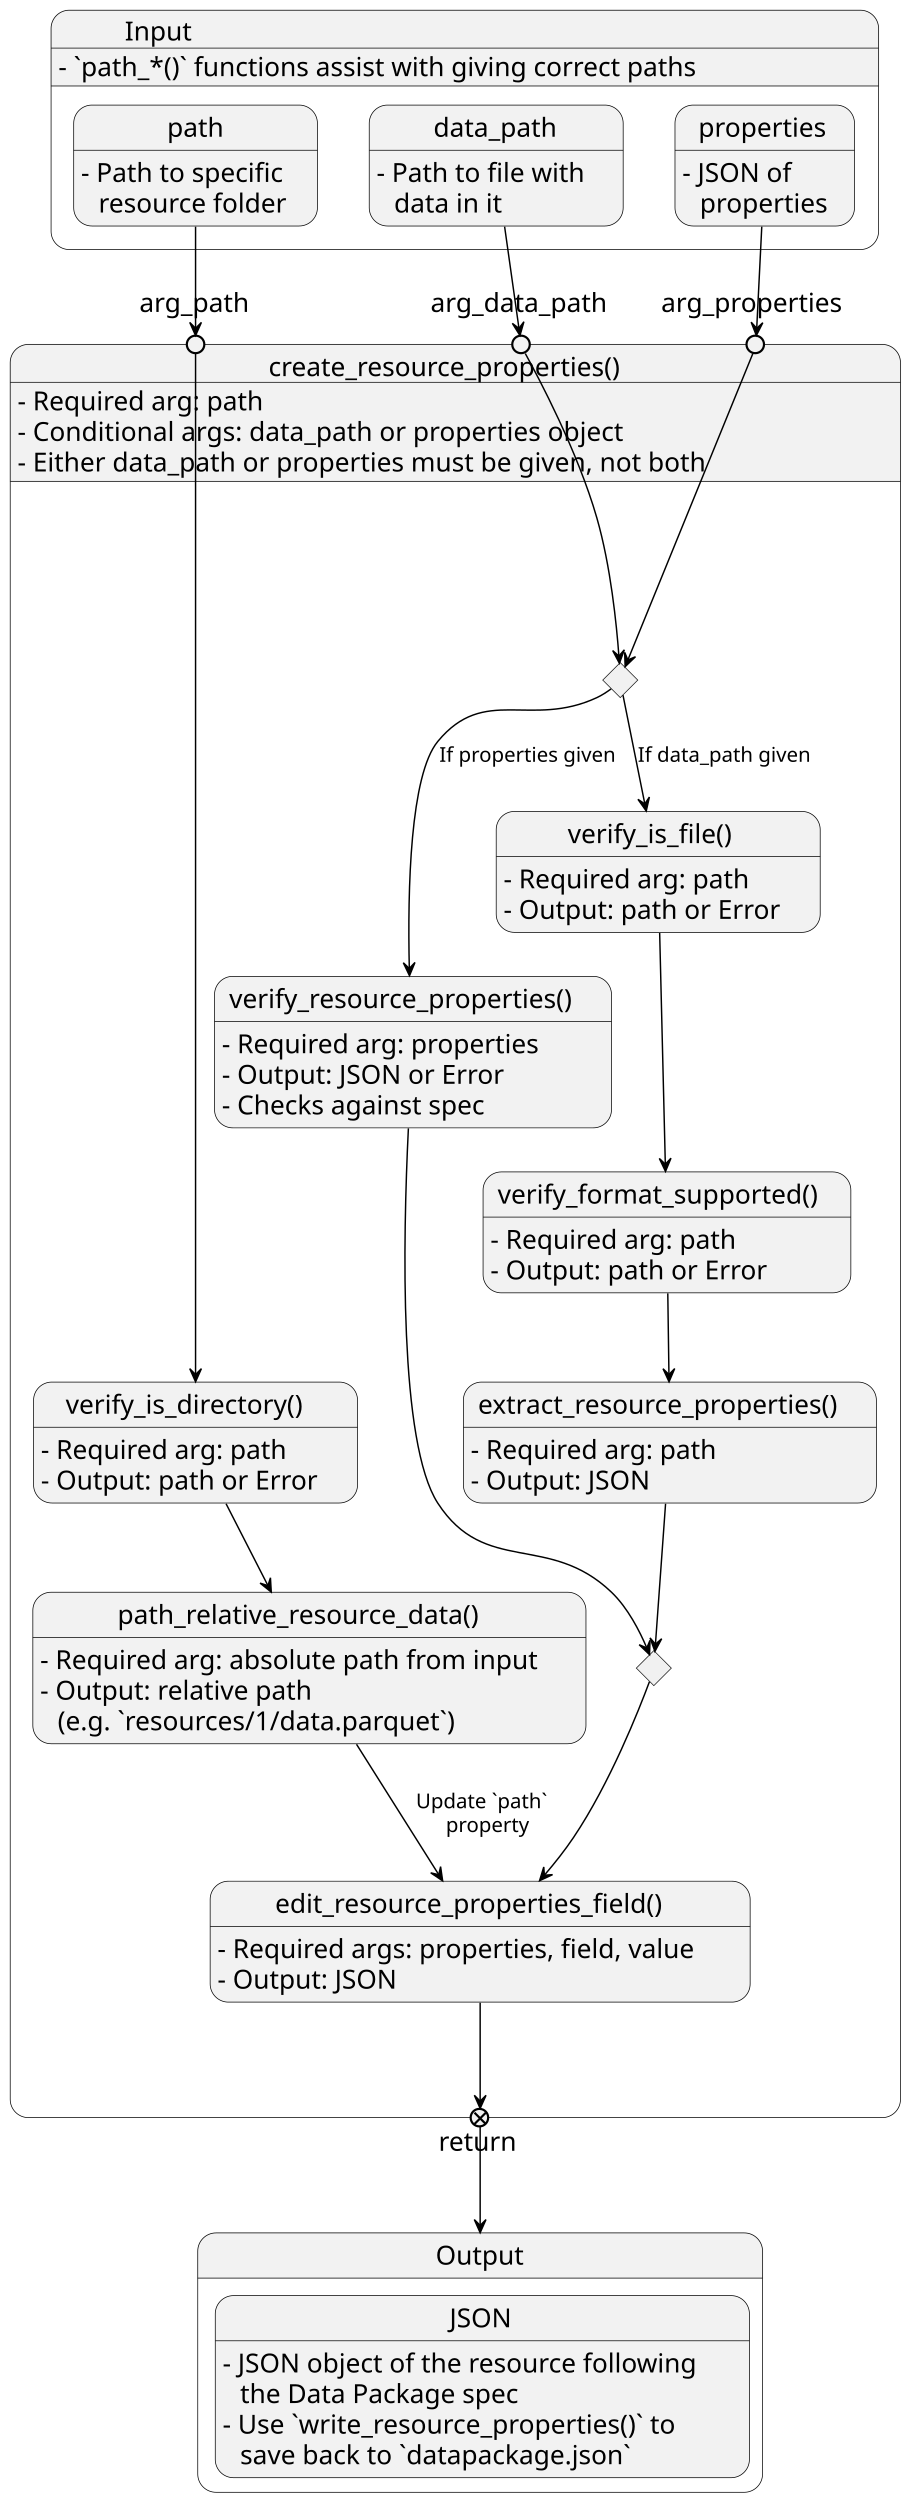
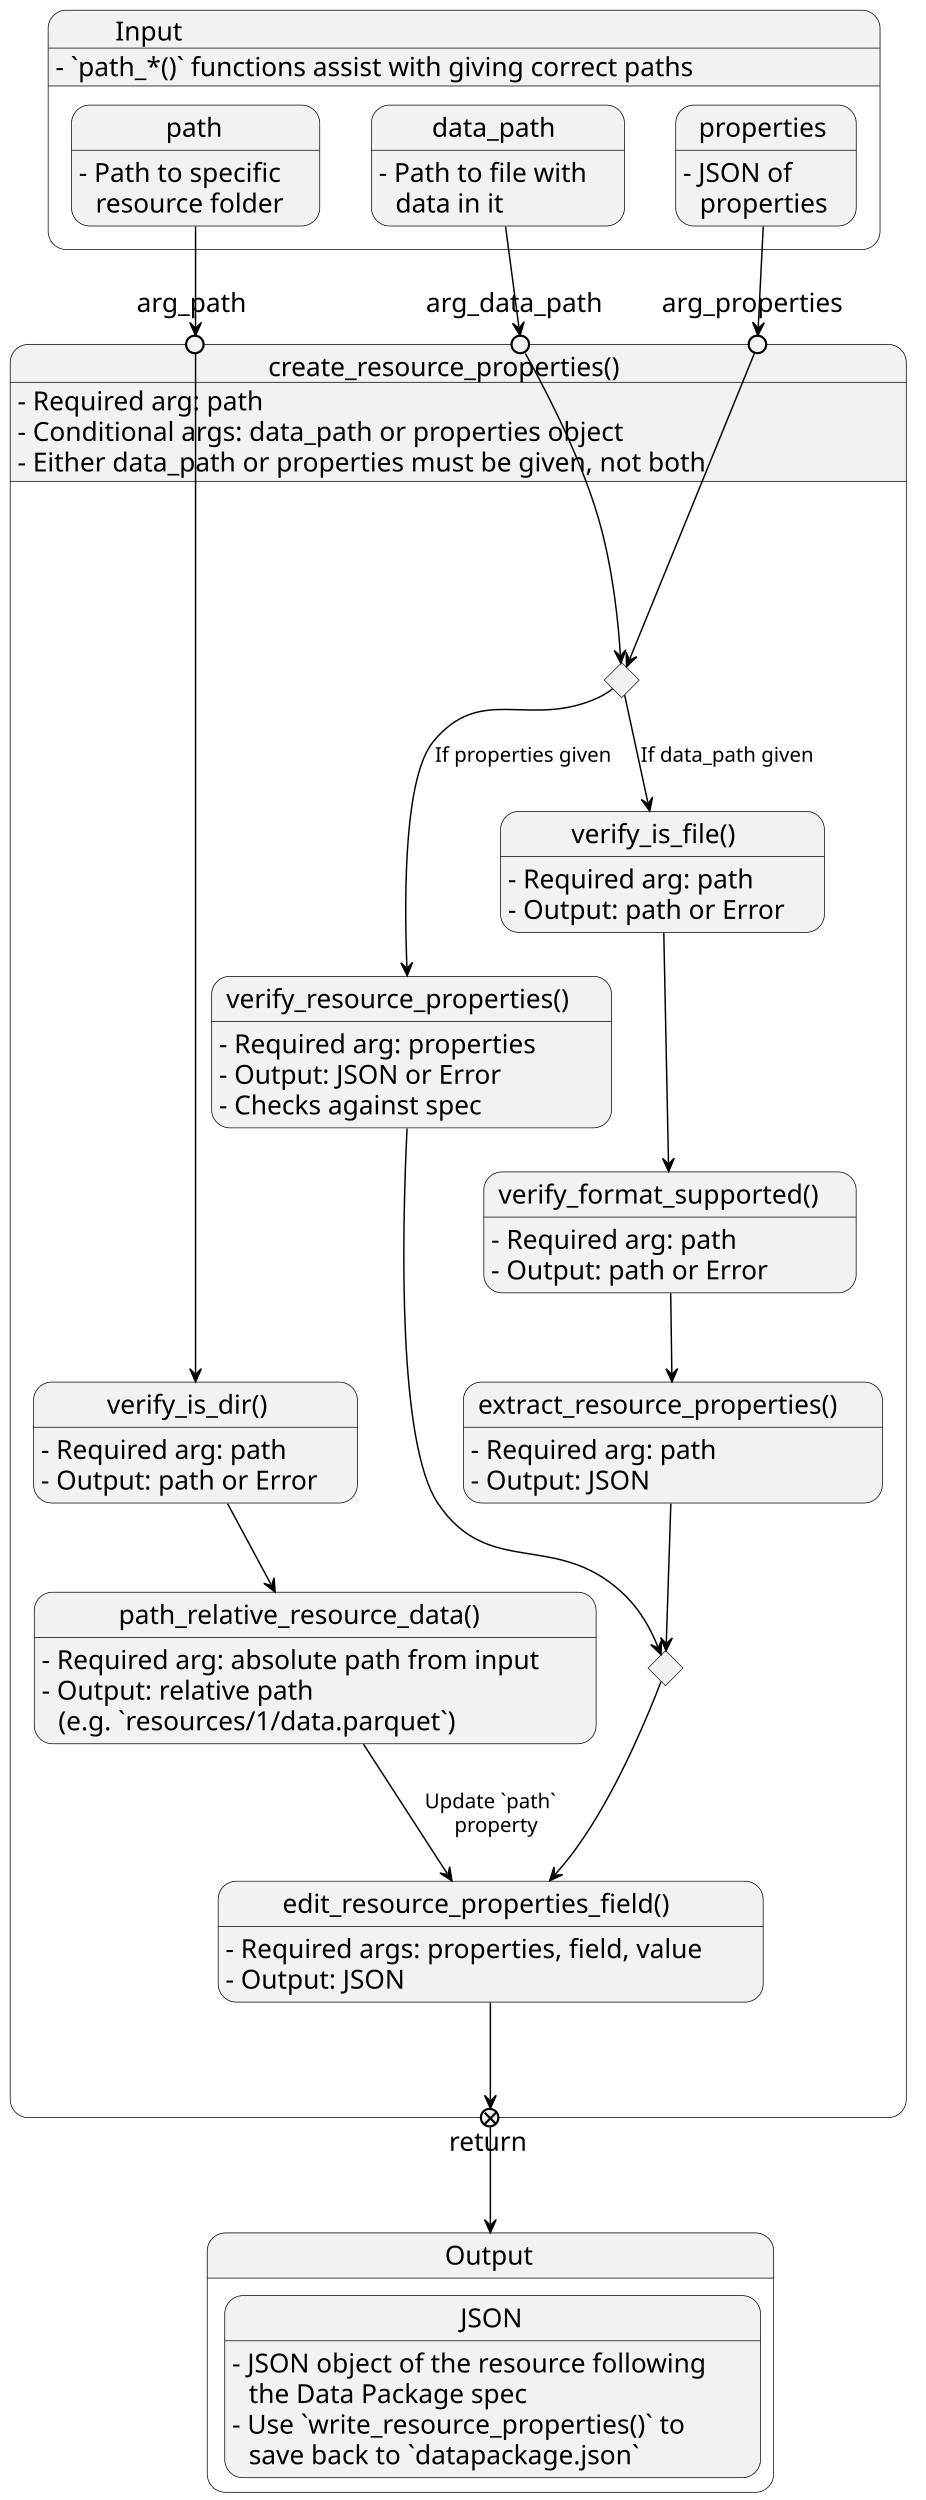
- <svg xmlns="http://www.w3.org/2000/svg" contentStyleType="text/css" height="1713px" preserveAspectRatio="none" style="width:630px;height:1713px;background:#FFFFFF;" version="1.1" viewBox="0 0 630 1713" width="630px" zoomAndPan="magnify">
+ <svg xmlns="http://www.w3.org/2000/svg" contentStyleType="text/css" height="1713px" preserveAspectRatio="none" style="width:634px;height:1713px;background:#FFFFFF;" version="1.1" viewBox="0 0 634 1713" width="634px" zoomAndPan="magnify">
  <defs />
  <g>
    <g id="cluster_input">
-       <path d="M47.5,7 L589.5,7 A12.5,12.5 0 0 1 602,19.5 L602,58.906 L35,58.906 L35,19.5 A12.5,12.5 0 0 1 47.5,7 " fill="#F2F2F2" style="stroke:#F2F2F2;stroke-width:1.0;" />
-       <rect fill="none" height="164" rx="12.5" ry="12.5" style="stroke:#000000;stroke-width:0.5;" width="567" x="35" y="7" />
-       <line style="stroke:#000000;stroke-width:0.5;" x1="35" x2="602" y1="58.906" y2="58.906" />
-       <line style="stroke:#000000;stroke-width:0.5;" x1="35" x2="602" y1="32.953" y2="32.953" />
-       <text fill="#000000" font-family="Fira Code" font-size="18" lengthAdjust="spacing" textLength="46" x="85.5" y="27.708">Input</text>
-       <text fill="#000000" font-family="Fira Code" font-size="18" lengthAdjust="spacing" textLength="466" x="40" y="52.161">- `path_*()` functions assist with giving correct paths</text>
+       <path d="M45.5,7 L590.5,7 A12.5,12.5 0 0 1 603,19.5 L603,58.906 L33,58.906 L33,19.5 A12.5,12.5 0 0 1 45.5,7 " fill="#F2F2F2" style="stroke:#F2F2F2;stroke-width:1.0;" />
+       <rect fill="none" height="164" rx="12.5" ry="12.5" style="stroke:#000000;stroke-width:0.5;" width="570" x="33" y="7" />
+       <line style="stroke:#000000;stroke-width:0.5;" x1="33" x2="603" y1="58.906" y2="58.906" />
+       <line style="stroke:#000000;stroke-width:0.5;" x1="33" x2="603" y1="32.953" y2="32.953" />
+       <text fill="#000000" font-family="Fira Code" font-size="18" lengthAdjust="spacing" textLength="46.608" x="79" y="27.708">Input</text>
+       <text fill="#000000" font-family="Fira Code" font-size="18" lengthAdjust="spacing" textLength="478.784" x="38" y="52.161">- `path_*()` functions assist with giving correct paths</text>
    </g>
    <g id="cluster_crp">
-       <path d="M19.5,236 L604.5,236 A12.5,12.5 0 0 1 617,248.5 L617,329.812 L7,329.812 L7,248.5 A12.5,12.5 0 0 1 19.5,236 " fill="#F2F2F2" style="stroke:#F2F2F2;stroke-width:1.0;" />
-       <rect fill="none" height="1215" rx="12.5" ry="12.5" style="stroke:#000000;stroke-width:0.5;" width="610" x="7" y="236" />
-       <line style="stroke:#000000;stroke-width:0.5;" x1="7" x2="617" y1="329.812" y2="329.812" />
-       <line style="stroke:#000000;stroke-width:0.5;" x1="7" x2="617" y1="261.953" y2="261.953" />
-       <text fill="#000000" font-family="Fira Code" font-size="18" lengthAdjust="spacing" textLength="256" x="184" y="257.708">create_resource_properties()</text>
-       <text fill="#000000" font-family="Fira Code" font-size="18" lengthAdjust="spacing" textLength="180" x="12" y="281.161">- Required arg: path</text>
-       <text fill="#000000" font-family="Fira Code" font-size="18" lengthAdjust="spacing" textLength="436" x="12" y="302.114">- Conditional args: data_path or properties object</text>
-       <text fill="#000000" font-family="Fira Code" font-size="18" lengthAdjust="spacing" textLength="499" x="12" y="323.067">- Either data_path or properties must be given, not both</text>
+       <path d="M19.5,236 L608.5,236 A12.5,12.5 0 0 1 621,248.5 L621,329.812 L7,329.812 L7,248.5 A12.5,12.5 0 0 1 19.5,236 " fill="#F2F2F2" style="stroke:#F2F2F2;stroke-width:1.0;" />
+       <rect fill="none" height="1215" rx="12.5" ry="12.5" style="stroke:#000000;stroke-width:0.5;" width="614" x="7" y="236" />
+       <line style="stroke:#000000;stroke-width:0.5;" x1="7" x2="621" y1="329.812" y2="329.812" />
+       <line style="stroke:#000000;stroke-width:0.5;" x1="7" x2="621" y1="261.953" y2="261.953" />
+       <text fill="#000000" font-family="Fira Code" font-size="18" lengthAdjust="spacing" textLength="260.473" x="183.764" y="257.708">create_resource_properties()</text>
+       <text fill="#000000" font-family="Fira Code" font-size="18" lengthAdjust="spacing" textLength="181.819" x="12" y="281.161">- Required arg: path</text>
+       <text fill="#000000" font-family="Fira Code" font-size="18" lengthAdjust="spacing" textLength="444.647" x="12" y="302.114">- Conditional args: data_path or properties object</text>
+       <text fill="#000000" font-family="Fira Code" font-size="18" lengthAdjust="spacing" textLength="505.978" x="12" y="323.067">- Either data_path or properties must be given, not both</text>
    </g>
    <g id="input.path">
-       <rect fill="#F2F2F2" height="82.859" rx="12.5" ry="12.5" style="stroke:#000000;stroke-width:0.5;" width="167" x="50.5" y="72" />
-       <line style="stroke:#000000;stroke-width:0.5;" x1="50.5" x2="217.5" y1="102.953" y2="102.953" />
-       <text fill="#000000" font-family="Fira Code" font-size="18" lengthAdjust="spacing" textLength="39" x="114.5" y="93.708">path</text>
-       <text fill="#000000" font-family="Fira Code" font-size="18" lengthAdjust="spacing" textLength="146" x="55.5" y="124.661">- Path to specific</text>
-       <text fill="#000000" font-family="Fira Code" font-size="18" lengthAdjust="spacing" textLength="135" x="67.5" y="145.614">resource folder</text>
+       <rect fill="#F2F2F2" height="82.859" rx="12.5" ry="12.5" style="stroke:#000000;stroke-width:0.5;" width="170.091" x="49" y="72" />
+       <line style="stroke:#000000;stroke-width:0.5;" x1="49" x2="219.091" y1="102.953" y2="102.953" />
+       <text fill="#000000" font-family="Fira Code" font-size="18" lengthAdjust="spacing" textLength="40.922" x="113.585" y="93.708">path</text>
+       <text fill="#000000" font-family="Fira Code" font-size="18" lengthAdjust="spacing" textLength="150.091" x="54" y="124.661">- Path to specific</text>
+       <text fill="#000000" font-family="Fira Code" font-size="18" lengthAdjust="spacing" textLength="136.617" x="65.443" y="145.614">resource folder</text>
    </g>
    <g id="input.data_path">
-       <rect fill="#F2F2F2" height="82.859" rx="12.5" ry="12.5" style="stroke:#000000;stroke-width:0.5;" width="174" x="253" y="72" />
-       <line style="stroke:#000000;stroke-width:0.5;" x1="253" x2="427" y1="102.953" y2="102.953" />
-       <text fill="#000000" font-family="Fira Code" font-size="18" lengthAdjust="spacing" textLength="86" x="297" y="93.708">data_path</text>
-       <text fill="#000000" font-family="Fira Code" font-size="18" lengthAdjust="spacing" textLength="154" x="258" y="124.661">- Path to file with</text>
-       <text fill="#000000" font-family="Fira Code" font-size="18" lengthAdjust="spacing" textLength="78" x="270" y="145.614">data in it</text>
+       <rect fill="#F2F2F2" height="82.859" rx="12.5" ry="12.5" style="stroke:#000000;stroke-width:0.5;" width="173.404" x="254.5" y="72" />
+       <line style="stroke:#000000;stroke-width:0.5;" x1="254.5" x2="427.904" y1="102.953" y2="102.953" />
+       <text fill="#000000" font-family="Fira Code" font-size="18" lengthAdjust="spacing" textLength="90.466" x="295.969" y="93.708">data_path</text>
+       <text fill="#000000" font-family="Fira Code" font-size="18" lengthAdjust="spacing" textLength="153.404" x="259.5" y="124.661">- Path to file with</text>
+       <text fill="#000000" font-family="Fira Code" font-size="18" lengthAdjust="spacing" textLength="80.455" x="270.943" y="145.614">data in it</text>
    </g>
    <g id="input.properties">
-       <rect fill="#F2F2F2" height="82.859" rx="12.5" ry="12.5" style="stroke:#000000;stroke-width:0.5;" width="123" x="462.5" y="72" />
-       <line style="stroke:#000000;stroke-width:0.5;" x1="462.5" x2="585.5" y1="102.953" y2="102.953" />
-       <text fill="#000000" font-family="Fira Code" font-size="18" lengthAdjust="spacing" textLength="91" x="478.5" y="93.708">properties</text>
-       <text fill="#000000" font-family="Fira Code" font-size="18" lengthAdjust="spacing" textLength="81" x="467.5" y="124.661">- JSON of</text>
-       <text fill="#000000" font-family="Fira Code" font-size="18" lengthAdjust="spacing" textLength="91" x="479.5" y="145.614">properties</text>
+       <rect fill="#F2F2F2" height="82.859" rx="12.5" ry="12.5" style="stroke:#000000;stroke-width:0.5;" width="123.693" x="463" y="72" />
+       <line style="stroke:#000000;stroke-width:0.5;" x1="463" x2="586.693" y1="102.953" y2="102.953" />
+       <text fill="#000000" font-family="Fira Code" font-size="18" lengthAdjust="spacing" textLength="92.25" x="478.722" y="93.708">properties</text>
+       <text fill="#000000" font-family="Fira Code" font-size="18" lengthAdjust="spacing" textLength="79.655" x="468" y="124.661">- JSON of</text>
+       <text fill="#000000" font-family="Fira Code" font-size="18" lengthAdjust="spacing" textLength="92.25" x="479.443" y="145.614">properties</text>
    </g>
-     <text fill="#000000" font-family="Fira Code" font-size="18" lengthAdjust="spacing" textLength="77" x="95.5" y="213.755">arg_path</text>
-     <ellipse cx="134" cy="236" fill="#F2F2F2" rx="6" ry="6" style="stroke:#000000;stroke-width:1.5;" />
-     <text fill="#000000" font-family="Fira Code" font-size="18" lengthAdjust="spacing" textLength="124" x="295" y="213.755">arg_data_path</text>
-     <ellipse cx="357" cy="236" fill="#F2F2F2" rx="6" ry="6" style="stroke:#000000;stroke-width:1.5;" />
-     <text fill="#000000" font-family="Fira Code" font-size="18" lengthAdjust="spacing" textLength="129" x="453" y="213.755">arg_properties</text>
-     <ellipse cx="517.5" cy="236" fill="#F2F2F2" rx="6" ry="6" style="stroke:#000000;stroke-width:1.5;" />
+     <text fill="#000000" font-family="Fira Code" font-size="18" lengthAdjust="spacing" textLength="79.778" x="93.611" y="213.755">arg_path</text>
+     <ellipse cx="133.5" cy="236" fill="#F2F2F2" rx="6" ry="6" style="stroke:#000000;stroke-width:1.5;" />
+     <text fill="#000000" font-family="Fira Code" font-size="18" lengthAdjust="spacing" textLength="129.322" x="291.839" y="213.755">arg_data_path</text>
+     <ellipse cx="356.5" cy="236" fill="#F2F2F2" rx="6" ry="6" style="stroke:#000000;stroke-width:1.5;" />
+     <text fill="#000000" font-family="Fira Code" font-size="18" lengthAdjust="spacing" textLength="131.106" x="453.447" y="213.755">arg_properties</text>
+     <ellipse cx="519" cy="236" fill="#F2F2F2" rx="6" ry="6" style="stroke:#000000;stroke-width:1.5;" />
    <g id="crp.vid">
-       <rect fill="#F2F2F2" height="82.859" rx="12.5" ry="12.5" style="stroke:#000000;stroke-width:0.5;" width="222" x="23" y="947" />
-       <line style="stroke:#000000;stroke-width:0.5;" x1="23" x2="245" y1="977.953" y2="977.953" />
-       <text fill="#000000" font-family="Fira Code" font-size="18" lengthAdjust="spacing" textLength="178" x="45" y="968.708">verify_is_directory()</text>
-       <text fill="#000000" font-family="Fira Code" font-size="18" lengthAdjust="spacing" textLength="180" x="28" y="999.661">- Required arg: path</text>
-       <text fill="#000000" font-family="Fira Code" font-size="18" lengthAdjust="spacing" textLength="202" x="28" y="1020.614">- Output: path or Error</text>
+       <rect fill="#F2F2F2" height="82.859" rx="12.5" ry="12.5" style="stroke:#000000;stroke-width:0.5;" width="221.894" x="23" y="947" />
+       <line style="stroke:#000000;stroke-width:0.5;" x1="23" x2="244.894" y1="977.953" y2="977.953" />
+       <text fill="#000000" font-family="Fira Code" font-size="18" lengthAdjust="spacing" textLength="121.368" x="73.263" y="968.708">verify_is_dir()</text>
+       <text fill="#000000" font-family="Fira Code" font-size="18" lengthAdjust="spacing" textLength="181.819" x="28" y="999.661">- Required arg: path</text>
+       <text fill="#000000" font-family="Fira Code" font-size="18" lengthAdjust="spacing" textLength="201.894" x="28" y="1020.614">- Output: path or Error</text>
    </g>
    <g id="crp.prrd">
-       <rect fill="#F2F2F2" height="103.812" rx="12.5" ry="12.5" style="stroke:#000000;stroke-width:0.5;" width="379" x="22.5" y="1091" />
-       <line style="stroke:#000000;stroke-width:0.5;" x1="22.5" x2="401.5" y1="1121.953" y2="1121.953" />
-       <text fill="#000000" font-family="Fira Code" font-size="18" lengthAdjust="spacing" textLength="263" x="80.5" y="1112.708">path_relative_resource_data()</text>
-       <text fill="#000000" font-family="Fira Code" font-size="18" lengthAdjust="spacing" textLength="359" x="27.5" y="1143.661">- Required arg: absolute path from input</text>
-       <text fill="#000000" font-family="Fira Code" font-size="18" lengthAdjust="spacing" textLength="199" x="27.5" y="1164.614">- Output: relative path</text>
-       <text fill="#000000" font-family="Fira Code" font-size="18" lengthAdjust="spacing" textLength="293" x="39.5" y="1185.567">(e.g. `resources/1/data.parquet`)</text>
+       <rect fill="#F2F2F2" height="103.812" rx="12.5" ry="12.5" style="stroke:#000000;stroke-width:0.5;" width="384.957" x="23.5" y="1091" />
+       <line style="stroke:#000000;stroke-width:0.5;" x1="23.5" x2="408.457" y1="1121.953" y2="1121.953" />
+       <text fill="#000000" font-family="Fira Code" font-size="18" lengthAdjust="spacing" textLength="269.446" x="81.255" y="1112.708">path_relative_resource_data()</text>
+       <text fill="#000000" font-family="Fira Code" font-size="18" lengthAdjust="spacing" textLength="364.957" x="28.5" y="1143.661">- Required arg: absolute path from input</text>
+       <text fill="#000000" font-family="Fira Code" font-size="18" lengthAdjust="spacing" textLength="201.463" x="28.5" y="1164.614">- Output: relative path</text>
+       <text fill="#000000" font-family="Fira Code" font-size="18" lengthAdjust="spacing" textLength="300.401" x="39.943" y="1185.567">(e.g. `resources/1/data.parquet`)</text>
    </g>
    <g id="elem_condition_input">
-       <polygon fill="#F1F1F1" points="425,454,437,466,425,478,413,466,425,454" style="stroke:#181818;stroke-width:0.5;" />
+       <polygon fill="#F1F1F1" points="426,454,438,466,426,478,414,466,426,454" style="stroke:#181818;stroke-width:0.5;" />
    </g>
    <g id="crp.vrp">
-       <rect fill="#F2F2F2" height="103.812" rx="12.5" ry="12.5" style="stroke:#000000;stroke-width:0.5;" width="272" x="147" y="669" />
-       <line style="stroke:#000000;stroke-width:0.5;" x1="147" x2="419" y1="699.953" y2="699.953" />
-       <text fill="#000000" font-family="Fira Code" font-size="18" lengthAdjust="spacing" textLength="252" x="157" y="690.708">verify_resource_properties()</text>
-       <text fill="#000000" font-family="Fira Code" font-size="18" lengthAdjust="spacing" textLength="232" x="152" y="721.661">- Required arg: properties</text>
-       <text fill="#000000" font-family="Fira Code" font-size="18" lengthAdjust="spacing" textLength="208" x="152" y="742.614">- Output: JSON or Error</text>
-       <text fill="#000000" font-family="Fira Code" font-size="18" lengthAdjust="spacing" textLength="188" x="152" y="763.567">- Checks against spec</text>
+       <rect fill="#F2F2F2" height="103.812" rx="12.5" ry="12.5" style="stroke:#000000;stroke-width:0.5;" width="274.057" x="145" y="669" />
+       <line style="stroke:#000000;stroke-width:0.5;" x1="145" x2="419.057" y1="699.953" y2="699.953" />
+       <text fill="#000000" font-family="Fira Code" font-size="18" lengthAdjust="spacing" textLength="254.057" x="155" y="690.708">verify_resource_properties()</text>
+       <text fill="#000000" font-family="Fira Code" font-size="18" lengthAdjust="spacing" textLength="233.148" x="150" y="721.661">- Required arg: properties</text>
+       <text fill="#000000" font-family="Fira Code" font-size="18" lengthAdjust="spacing" textLength="205.339" x="150" y="742.614">- Output: JSON or Error</text>
+       <text fill="#000000" font-family="Fira Code" font-size="18" lengthAdjust="spacing" textLength="196.515" x="150" y="763.567">- Checks against spec</text>
    </g>
    <g id="crp.vif">
-       <rect fill="#F2F2F2" height="82.859" rx="12.5" ry="12.5" style="stroke:#000000;stroke-width:0.5;" width="222" x="340" y="556" />
-       <line style="stroke:#000000;stroke-width:0.5;" x1="340" x2="562" y1="586.953" y2="586.953" />
-       <text fill="#000000" font-family="Fira Code" font-size="18" lengthAdjust="spacing" textLength="124" x="389" y="577.708">verify_is_file()</text>
-       <text fill="#000000" font-family="Fira Code" font-size="18" lengthAdjust="spacing" textLength="180" x="345" y="608.661">- Required arg: path</text>
-       <text fill="#000000" font-family="Fira Code" font-size="18" lengthAdjust="spacing" textLength="202" x="345" y="629.614">- Output: path or Error</text>
+       <rect fill="#F2F2F2" height="82.859" rx="12.5" ry="12.5" style="stroke:#000000;stroke-width:0.5;" width="221.894" x="343" y="556" />
+       <line style="stroke:#000000;stroke-width:0.5;" x1="343" x2="564.894" y1="586.953" y2="586.953" />
+       <text fill="#000000" font-family="Fira Code" font-size="18" lengthAdjust="spacing" textLength="124.954" x="391.47" y="577.708">verify_is_file()</text>
+       <text fill="#000000" font-family="Fira Code" font-size="18" lengthAdjust="spacing" textLength="181.819" x="348" y="608.661">- Required arg: path</text>
+       <text fill="#000000" font-family="Fira Code" font-size="18" lengthAdjust="spacing" textLength="201.894" x="348" y="629.614">- Output: path or Error</text>
    </g>
    <g id="crp.vsf">
-       <rect fill="#F2F2F2" height="82.859" rx="12.5" ry="12.5" style="stroke:#000000;stroke-width:0.5;" width="252" x="331" y="803" />
-       <line style="stroke:#000000;stroke-width:0.5;" x1="331" x2="583" y1="833.953" y2="833.953" />
-       <text fill="#000000" font-family="Fira Code" font-size="18" lengthAdjust="spacing" textLength="232" x="341" y="824.708">verify_format_supported()</text>
-       <text fill="#000000" font-family="Fira Code" font-size="18" lengthAdjust="spacing" textLength="180" x="336" y="855.661">- Required arg: path</text>
-       <text fill="#000000" font-family="Fira Code" font-size="18" lengthAdjust="spacing" textLength="202" x="336" y="876.614">- Output: path or Error</text>
+       <rect fill="#F2F2F2" height="82.859" rx="12.5" ry="12.5" style="stroke:#000000;stroke-width:0.5;" width="255.143" x="331.5" y="803" />
+       <line style="stroke:#000000;stroke-width:0.5;" x1="331.5" x2="586.643" y1="833.953" y2="833.953" />
+       <text fill="#000000" font-family="Fira Code" font-size="18" lengthAdjust="spacing" textLength="235.143" x="341.5" y="824.708">verify_format_supported()</text>
+       <text fill="#000000" font-family="Fira Code" font-size="18" lengthAdjust="spacing" textLength="181.819" x="336.5" y="855.661">- Required arg: path</text>
+       <text fill="#000000" font-family="Fira Code" font-size="18" lengthAdjust="spacing" textLength="201.894" x="336.5" y="876.614">- Output: path or Error</text>
    </g>
    <g id="crp.erp">
-       <rect fill="#F2F2F2" height="82.859" rx="12.5" ry="12.5" style="stroke:#000000;stroke-width:0.5;" width="283" x="317.5" y="947" />
-       <line style="stroke:#000000;stroke-width:0.5;" x1="317.5" x2="600.5" y1="977.953" y2="977.953" />
-       <text fill="#000000" font-family="Fira Code" font-size="18" lengthAdjust="spacing" textLength="263" x="327.5" y="968.708">extract_resource_properties()</text>
-       <text fill="#000000" font-family="Fira Code" font-size="18" lengthAdjust="spacing" textLength="180" x="322.5" y="999.661">- Required arg: path</text>
-       <text fill="#000000" font-family="Fira Code" font-size="18" lengthAdjust="spacing" textLength="131" x="322.5" y="1020.614">- Output: JSON</text>
+       <rect fill="#F2F2F2" height="82.859" rx="12.5" ry="12.5" style="stroke:#000000;stroke-width:0.5;" width="287.108" x="317.5" y="947" />
+       <line style="stroke:#000000;stroke-width:0.5;" x1="317.5" x2="604.608" y1="977.953" y2="977.953" />
+       <text fill="#000000" font-family="Fira Code" font-size="18" lengthAdjust="spacing" textLength="267.108" x="327.5" y="968.708">extract_resource_properties()</text>
+       <text fill="#000000" font-family="Fira Code" font-size="18" lengthAdjust="spacing" textLength="181.819" x="322.5" y="999.661">- Required arg: path</text>
+       <text fill="#000000" font-family="Fira Code" font-size="18" lengthAdjust="spacing" textLength="130.895" x="322.5" y="1020.614">- Output: JSON</text>
    </g>
    <g id="elem_condition_output">
-       <polygon fill="#F1F1F1" points="448,1131,460,1143,448,1155,436,1143,448,1131" style="stroke:#181818;stroke-width:0.5;" />
+       <polygon fill="#F1F1F1" points="456,1131,468,1143,456,1155,444,1143,456,1131" style="stroke:#181818;stroke-width:0.5;" />
    </g>
    <g id="crp.erpf">
-       <rect fill="#F2F2F2" height="82.859" rx="12.5" ry="12.5" style="stroke:#000000;stroke-width:0.5;" width="370" x="144" y="1289" />
-       <line style="stroke:#000000;stroke-width:0.5;" x1="144" x2="514" y1="1319.953" y2="1319.953" />
-       <text fill="#000000" font-family="Fira Code" font-size="18" lengthAdjust="spacing" textLength="281" x="188.5" y="1310.708">edit_resource_properties_field()</text>
-       <text fill="#000000" font-family="Fira Code" font-size="18" lengthAdjust="spacing" textLength="350" x="149" y="1341.661">- Required args: properties, field, value</text>
-       <text fill="#000000" font-family="Fira Code" font-size="18" lengthAdjust="spacing" textLength="131" x="149" y="1362.614">- Output: JSON</text>
+       <rect fill="#F2F2F2" height="82.859" rx="12.5" ry="12.5" style="stroke:#000000;stroke-width:0.5;" width="373.417" x="149.5" y="1289" />
+       <line style="stroke:#000000;stroke-width:0.5;" x1="149.5" x2="522.917" y1="1319.953" y2="1319.953" />
+       <text fill="#000000" font-family="Fira Code" font-size="18" lengthAdjust="spacing" textLength="285.337" x="193.54" y="1310.708">edit_resource_properties_field()</text>
+       <text fill="#000000" font-family="Fira Code" font-size="18" lengthAdjust="spacing" textLength="353.417" x="154.5" y="1341.661">- Required args: properties, field, value</text>
+       <text fill="#000000" font-family="Fira Code" font-size="18" lengthAdjust="spacing" textLength="130.895" x="154.5" y="1362.614">- Output: JSON</text>
    </g>
-     <text fill="#000000" font-family="Fira Code" font-size="18" lengthAdjust="spacing" textLength="56" x="300.5" y="1473.708">return</text>
-     <ellipse cx="328.5" cy="1451" fill="#F2F2F2" rx="6" ry="6" style="stroke:#000000;stroke-width:1.5;" />
-     <line style="stroke:#000000;stroke-width:1.5;" x1="332.889" x2="325.111" y1="1455.389" y2="1447.611" />
-     <line style="stroke:#000000;stroke-width:1.5;" x1="332.889" x2="325.111" y1="1447.611" y2="1455.389" />
-     <path d="M148,1530 L510,1530 A12.5,12.5 0 0 1 522.5,1542.5 L522.5,1560.953 L135.5,1560.953 L135.5,1542.5 A12.5,12.5 0 0 1 148,1530 " fill="#F2F2F2" style="stroke:#F2F2F2;stroke-width:1.0;" />
-     <rect fill="none" height="177.719" rx="12.5" ry="12.5" style="stroke:#000000;stroke-width:0.5;" width="387" x="135.5" y="1530" />
-     <line style="stroke:#000000;stroke-width:0.5;" x1="135.5" x2="522.5" y1="1560.953" y2="1560.953" />
-     <text fill="#000000" font-family="Fira Code" font-size="18" lengthAdjust="spacing" textLength="61" x="298.5" y="1551.708">Output</text>
+     <text fill="#000000" font-family="Fira Code" font-size="18" lengthAdjust="spacing" textLength="55.749" x="307.625" y="1473.708">return</text>
+     <ellipse cx="335.5" cy="1451" fill="#F2F2F2" rx="6" ry="6" style="stroke:#000000;stroke-width:1.5;" />
+     <line style="stroke:#000000;stroke-width:1.5;" x1="339.889" x2="332.111" y1="1455.389" y2="1447.611" />
+     <line style="stroke:#000000;stroke-width:1.5;" x1="339.889" x2="332.111" y1="1447.611" y2="1455.389" />
+     <path d="M154.5,1530 L517.615,1530 A12.5,12.5 0 0 1 530.115,1542.5 L530.115,1560.953 L142,1560.953 L142,1542.5 A12.5,12.5 0 0 1 154.5,1530 " fill="#F2F2F2" style="stroke:#F2F2F2;stroke-width:1.0;" />
+     <rect fill="none" height="177.719" rx="12.5" ry="12.5" style="stroke:#000000;stroke-width:0.5;" width="388.115" x="142" y="1530" />
+     <line style="stroke:#000000;stroke-width:0.5;" x1="142" x2="530.115" y1="1560.953" y2="1560.953" />
+     <text fill="#000000" font-family="Fira Code" font-size="18" lengthAdjust="spacing" textLength="62.525" x="304.795" y="1551.708">Output</text>
    <g id="output.json_output">
-       <rect fill="#F2F2F2" height="124.766" rx="12.5" ry="12.5" style="stroke:#000000;stroke-width:0.5;" width="366" x="147.5" y="1572.953" />
-       <line style="stroke:#000000;stroke-width:0.5;" x1="147.5" x2="513.5" y1="1603.906" y2="1603.906" />
-       <text fill="#000000" font-family="Fira Code" font-size="18" lengthAdjust="spacing" textLength="45" x="308" y="1594.661">JSON</text>
-       <text fill="#000000" font-family="Fira Code" font-size="18" lengthAdjust="spacing" textLength="346" x="152.5" y="1625.614">- JSON object of the resource following</text>
-       <text fill="#000000" font-family="Fira Code" font-size="18" lengthAdjust="spacing" textLength="199" x="164.5" y="1646.567">the Data Package spec</text>
-       <text fill="#000000" font-family="Fira Code" font-size="18" lengthAdjust="spacing" textLength="341" x="152.5" y="1667.521">- Use `write_resource_properties()` to</text>
-       <text fill="#000000" font-family="Fira Code" font-size="18" lengthAdjust="spacing" textLength="285" x="164.5" y="1688.474">save back to `datapackage.json`</text>
+       <rect fill="#F2F2F2" height="124.766" rx="12.5" ry="12.5" style="stroke:#000000;stroke-width:0.5;" width="367.115" x="154" y="1572.953" />
+       <line style="stroke:#000000;stroke-width:0.5;" x1="154" x2="521.115" y1="1603.906" y2="1603.906" />
+       <text fill="#000000" font-family="Fira Code" font-size="18" lengthAdjust="spacing" textLength="44.367" x="315.374" y="1594.661">JSON</text>
+       <text fill="#000000" font-family="Fira Code" font-size="18" lengthAdjust="spacing" textLength="347.115" x="159" y="1625.614">- JSON object of the resource following</text>
+       <text fill="#000000" font-family="Fira Code" font-size="18" lengthAdjust="spacing" textLength="207.193" x="170.443" y="1646.567">the Data Package spec</text>
+       <text fill="#000000" font-family="Fira Code" font-size="18" lengthAdjust="spacing" textLength="341.552" x="159" y="1667.521">- Use `write_resource_properties()` to</text>
+       <text fill="#000000" font-family="Fira Code" font-size="18" lengthAdjust="spacing" textLength="297.519" x="170.443" y="1688.474">save back to `datapackage.json`</text>
    </g>
    <g id="link_path_arg_path">
-       <path d="M134,155.3 C134,179.89 134,209.33 134,224.62 " fill="none" id="path-to-arg_path" style="stroke:#000000;stroke-width:1.0;" />
+       <path d="M134,155.3 C134,183.15 134,211.23 134,223.92 " fill="none" id="path-to-arg_path" style="stroke:#000000;stroke-width:1.0;" />
      <polygon fill="#000000" points="134,229.92,138,220.92,134,224.92,130,220.92,134,229.92" style="stroke:#000000;stroke-width:1.0;" />
    </g>
    <g id="link_data_path_arg_data_path">
-       <path d="M345.76,155.3 C349.22,179.89 353.38,209.33 355.54,224.62 " fill="none" id="data_path-to-arg_data_path" style="stroke:#000000;stroke-width:1.0;" />
-       <polygon fill="#000000" points="356.28,229.92,358.982,220.449,355.581,224.969,351.061,221.568,356.28,229.92" style="stroke:#000000;stroke-width:1.0;" />
+       <path d="M346.42,155.3 C350.12,183.15 353.848,211.282 355.538,223.972 " fill="none" id="data_path-to-arg_data_path" style="stroke:#000000;stroke-width:1.0;" />
+       <polygon fill="#000000" points="356.33,229.92,359.107,220.471,355.67,224.964,351.177,221.527,356.33,229.92" style="stroke:#000000;stroke-width:1.0;" />
    </g>
    <g id="link_properties_arg_properties">
-       <path d="M521.97,155.3 C520.74,179.89 519.28,209.33 518.52,224.62 " fill="none" id="properties-to-arg_properties" style="stroke:#000000;stroke-width:1.0;" />
-       <polygon fill="#000000" points="518.25,229.92,522.682,221.125,518.493,224.926,514.691,220.737,518.25,229.92" style="stroke:#000000;stroke-width:1.0;" />
+       <path d="M522.97,155.3 C521.58,183.15 520.192,211.238 519.552,223.928 " fill="none" id="properties-to-arg_properties" style="stroke:#000000;stroke-width:1.0;" />
+       <polygon fill="#000000" points="519.25,229.92,523.698,221.133,519.502,224.926,515.708,220.73,519.25,229.92" style="stroke:#000000;stroke-width:1.0;" />
    </g>
    <g id="link_arg_path_vid">
-       <path d="M134,242.3 C134,254.9 134,287.65 134,315 C134,315 134,315 134,845.5 C134,877.64 134,913.88 134,941.7 " fill="none" id="arg_path-to-vid" style="stroke:#000000;stroke-width:1.0;" />
+       <path d="M134,242.3 C134,254.9 134,287.65 134,315 C134,315 134,315 134,845.5 C134,879.64 134,912.41 134,940.8 " fill="none" id="arg_path-to-vid" style="stroke:#000000;stroke-width:1.0;" />
      <polygon fill="#000000" points="134,946.8,138,937.8,134,941.8,130,937.8,134,946.8" style="stroke:#000000;stroke-width:1.0;" />
    </g>
    <g id="link_vid_prrd">
-       <path d="M154.9,1030.37 C163.68,1047.53 174.03,1067.76 183.49,1086.26 " fill="none" id="vid-to-prrd" style="stroke:#000000;stroke-width:1.0;" />
-       <polygon fill="#000000" points="185.87,1090.92,185.31,1081.087,183.583,1086.474,178.196,1084.747,185.87,1090.92" style="stroke:#000000;stroke-width:1.0;" />
+       <path d="M155.97,1030.37 C165.98,1048.98 175.1,1065.925 185.69,1085.635 " fill="none" id="vid-to-prrd" style="stroke:#000000;stroke-width:1.0;" />
+       <polygon fill="#000000" points="188.53,1090.92,187.794,1081.099,186.163,1086.515,180.747,1084.885,188.53,1090.92" style="stroke:#000000;stroke-width:1.0;" />
    </g>
    <g id="link_arg_properties_condition_input">
-       <path d="M515.88,242.19 C504.24,270.73 447.93,408.8 430.29,452.03 " fill="none" id="arg_properties-to-condition_input" style="stroke:#000000;stroke-width:1.0;" />
-       <polygon fill="#000000" points="428.34,456.82,435.44,449.994,430.226,452.19,428.031,446.976,428.34,456.82" style="stroke:#000000;stroke-width:1.0;" />
+       <path d="M516.88,242.19 C504.77,271.89 446.535,414.644 431.605,451.264 " fill="none" id="arg_properties-to-condition_input" style="stroke:#000000;stroke-width:1.0;" />
+       <polygon fill="#000000" points="429.34,456.82,436.442,449.996,431.228,452.19,429.034,446.976,429.34,456.82" style="stroke:#000000;stroke-width:1.0;" />
    </g>
    <g id="link_condition_input_vrp">
-       <path d="M418.76,472.01 C415.91,474.1 412.42,476.41 409,478 C363.44,499.19 332.03,469.28 300,508 C281.08,530.88 279.22,608.67 280.45,663.35 " fill="none" id="condition_input-to-vrp" style="stroke:#000000;stroke-width:1.0;" />
-       <polygon fill="#000000" points="280.58,668.57,284.347,659.47,280.452,663.572,276.35,659.676,280.58,668.57" style="stroke:#000000;stroke-width:1.0;" />
-       <text fill="#000000" font-family="sans-serif" font-size="14" lengthAdjust="spacing" textLength="123" x="301" y="521.995">If properties given</text>
+       <path d="M419.76,472.03 C416.92,474.12 413.43,476.42 410,478 C362.79,499.7 330.11,467.96 297,508 C277.48,531.6 276.746,607.734 278.796,662.574 " fill="none" id="condition_input-to-vrp" style="stroke:#000000;stroke-width:1.0;" />
+       <polygon fill="#000000" points="279.02,668.57,282.681,659.427,278.833,663.573,274.687,659.726,279.02,668.57" style="stroke:#000000;stroke-width:1.0;" />
+       <text fill="#000000" font-family="sans-serif" font-size="14" lengthAdjust="spacing" textLength="128.256" x="298" y="521.995">If properties given</text>
    </g>
    <g id="link_arg_data_path_condition_input">
-       <path d="M359.92,242.22 C368.83,258.4 395.9,309.38 409,355 C418.43,387.83 422.47,427.85 424.06,449.42 " fill="none" id="arg_data_path-to-condition_input" style="stroke:#000000;stroke-width:1.0;" />
-       <polygon fill="#000000" points="424.42,454.49,427.795,445.237,424.078,449.502,419.814,445.785,424.42,454.49" style="stroke:#000000;stroke-width:1.0;" />
+       <path d="M359.98,242.21 C369.08,258.36 396.69,309.29 410,355 C420.36,390.58 423.799,428.672 425.059,448.492 " fill="none" id="arg_data_path-to-condition_input" style="stroke:#000000;stroke-width:1.0;" />
+       <polygon fill="#000000" points="425.44,454.48,428.861,445.244,425.123,449.49,420.877,445.752,425.44,454.48" style="stroke:#000000;stroke-width:1.0;" />
    </g>
    <g id="link_condition_input_vif">
-       <path d="M426.87,476.31 C429.97,491.76 436.38,523.68 441.81,550.74 " fill="none" id="condition_input-to-vif" style="stroke:#000000;stroke-width:1.0;" />
-       <polygon fill="#000000" points="442.81,555.73,444.962,546.119,441.827,550.828,437.118,547.692,442.81,555.73" style="stroke:#000000;stroke-width:1.0;" />
-       <text fill="#000000" font-family="sans-serif" font-size="14" lengthAdjust="spacing" textLength="120" x="437" y="521.995">If data_path given</text>
+       <path d="M428.01,476.31 C431.56,492.73 437.864,521.845 443.914,549.865 " fill="none" id="condition_input-to-vif" style="stroke:#000000;stroke-width:1.0;" />
+       <polygon fill="#000000" points="445.18,555.73,447.19,546.088,444.125,550.843,439.371,547.777,445.18,555.73" style="stroke:#000000;stroke-width:1.0;" />
+       <text fill="#000000" font-family="sans-serif" font-size="14" lengthAdjust="spacing" textLength="126.868" x="439" y="521.995">If data_path given</text>
    </g>
    <g id="link_vif_vsf">
-       <path d="M452,639.23 C453.07,682.86 454.76,751.96 455.87,797.51 " fill="none" id="vif-to-vsf" style="stroke:#000000;stroke-width:1.0;" />
-       <polygon fill="#000000" points="456,802.67,459.767,793.57,455.872,797.672,451.77,793.776,456,802.67" style="stroke:#000000;stroke-width:1.0;" />
+       <path d="M454.83,639.23 C455.76,684.54 457.117,751.321 458.047,796.671 " fill="none" id="vif-to-vsf" style="stroke:#000000;stroke-width:1.0;" />
+       <polygon fill="#000000" points="458.17,802.67,461.985,793.59,458.067,797.671,453.986,793.754,458.17,802.67" style="stroke:#000000;stroke-width:1.0;" />
    </g>
    <g id="link_vsf_erp">
-       <path d="M457.57,886.19 C457.82,903.42 458.1,923.59 458.35,941.37 " fill="none" id="vsf-to-erp" style="stroke:#000000;stroke-width:1.0;" />
-       <polygon fill="#000000" points="458.43,946.8,462.301,937.744,458.359,941.801,454.302,937.858,458.43,946.8" style="stroke:#000000;stroke-width:1.0;" />
+       <path d="M459.57,886.19 C459.84,905.2 460.075,921.791 460.345,940.801 " fill="none" id="vsf-to-erp" style="stroke:#000000;stroke-width:1.0;" />
+       <polygon fill="#000000" points="460.43,946.8,464.302,937.744,460.359,941.801,456.303,937.858,460.43,946.8" style="stroke:#000000;stroke-width:1.0;" />
    </g>
    <g id="link_erp_condition_output">
-       <path d="M456.05,1030.37 C453.78,1061.92 450.75,1103.87 449.13,1126.29 " fill="none" id="erp-to-condition_output" style="stroke:#000000;stroke-width:1.0;" />
-       <polygon fill="#000000" points="448.75,1131.55,453.383,1122.859,449.107,1126.563,445.403,1122.287,448.75,1131.55" style="stroke:#000000;stroke-width:1.0;" />
+       <path d="M459.66,1030.37 C458.54,1064.42 457.228,1104.583 456.548,1125.233 " fill="none" id="erp-to-condition_output" style="stroke:#000000;stroke-width:1.0;" />
+       <polygon fill="#000000" points="456.35,1131.23,460.644,1122.367,456.515,1126.233,452.648,1122.103,456.35,1131.23" style="stroke:#000000;stroke-width:1.0;" />
    </g>
    <g id="link_vrp_condition_output">
-       <path d="M279.83,773.14 C276.08,849.56 273.34,988.96 300,1030 C332.38,1079.84 376.07,1049.9 419,1091 C430.23,1101.75 438.38,1117.81 443.13,1129.03 " fill="none" id="vrp-to-condition_output" style="stroke:#000000;stroke-width:1.0;" />
-       <polygon fill="#000000" points="445.07,1133.8,445.389,1123.956,443.188,1129.168,437.977,1126.967,445.07,1133.8" style="stroke:#000000;stroke-width:1.0;" />
+       <path d="M278.9,773.22 C275.26,849.75 272.8,989.31 300,1030 C334.57,1081.73 380.26,1048.82 426,1091 C439.29,1103.26 446.238,1117.209 450.688,1128.199 " fill="none" id="vrp-to-condition_output" style="stroke:#000000;stroke-width:1.0;" />
+       <polygon fill="#000000" points="452.94,1133.76,453.27,1123.917,451.063,1129.126,445.855,1126.919,452.94,1133.76" style="stroke:#000000;stroke-width:1.0;" />
    </g>
    <g id="link_prrd_erpf">
-       <path d="M244.28,1195.18 C261.94,1223.17 283.61,1257.54 300.62,1284.5 " fill="none" id="prrd-to-erpf" style="stroke:#000000;stroke-width:1.0;" />
-       <polygon fill="#000000" points="303.3,1288.76,301.898,1279.011,300.64,1284.526,295.125,1283.268,303.3,1288.76" style="stroke:#000000;stroke-width:1.0;" />
-       <text fill="#000000" font-family="sans-serif" font-size="14" lengthAdjust="spacing" textLength="99" x="285" y="1238.995">Update `path`</text>
-       <text fill="#000000" font-family="sans-serif" font-size="14" lengthAdjust="spacing" textLength="58" x="305.5" y="1255.292">property</text>
+       <path d="M249.11,1195.18 C268.19,1224.67 288.581,1256.192 306.391,1283.722 " fill="none" id="prrd-to-erpf" style="stroke:#000000;stroke-width:1.0;" />
+       <polygon fill="#000000" points="309.65,1288.76,308.12,1279.031,306.934,1284.562,301.403,1283.376,309.65,1288.76" style="stroke:#000000;stroke-width:1.0;" />
+       <text fill="#000000" font-family="sans-serif" font-size="14" lengthAdjust="spacing" textLength="100.981" x="291" y="1238.995">Update `path`</text>
+       <text fill="#000000" font-family="sans-serif" font-size="14" lengthAdjust="spacing" textLength="60.238" x="311.371" y="1255.292">property</text>
    </g>
    <g id="link_condition_output_erpf">
-       <path d="M445.02,1152.24 C437.76,1171.74 417.93,1221.89 393,1259 C387.14,1267.73 380.24,1276.47 373.18,1284.68 " fill="none" id="condition_output-to-erpf" style="stroke:#000000;stroke-width:1.0;" />
-       <polygon fill="#000000" points="369.7,1288.66,378.628,1284.502,372.984,1284.89,372.596,1279.246,369.7,1288.66" style="stroke:#000000;stroke-width:1.0;" />
+       <path d="M452.93,1152.23 C445.48,1171.73 425.15,1221.85 400,1259 C393.14,1269.13 388.872,1274.793 380.622,1284.133 " fill="none" id="condition_output-to-erpf" style="stroke:#000000;stroke-width:1.0;" />
+       <polygon fill="#000000" points="376.65,1288.63,385.606,1284.533,379.96,1284.883,379.61,1279.236,376.65,1288.63" style="stroke:#000000;stroke-width:1.0;" />
    </g>
    <g id="link_erpf_return">
-       <path d="M329,1372.28 C329,1396.16 329,1424.48 329,1439.47 " fill="none" id="erpf-to-return" style="stroke:#000000;stroke-width:1.0;" />
-       <polygon fill="#000000" points="329,1444.7,333.026,1435.711,329.014,1439.7,325.026,1435.689,329,1444.7" style="stroke:#000000;stroke-width:1.0;" />
+       <path d="M336,1372.28 C336,1399.33 336,1426.08 336,1438.7 " fill="none" id="erpf-to-return" style="stroke:#000000;stroke-width:1.0;" />
+       <polygon fill="#000000" points="336,1444.7,340,1435.7,336,1439.7,332,1435.7,336,1444.7" style="stroke:#000000;stroke-width:1.0;" />
    </g>
    <g id="link_return_output">
-       <path d="M329,1457.15 C329,1468.22 329,1495.65 329,1524.79 " fill="none" id="return-to-output" style="stroke:#000000;stroke-width:1.0;" />
-       <polygon fill="#000000" points="329,1529.86,333,1520.86,329,1524.86,325,1520.86,329,1529.86" style="stroke:#000000;stroke-width:1.0;" />
+       <path d="M336,1457.15 C336,1468.86 336,1492.88 336,1523.86 " fill="none" id="return-to-output" style="stroke:#000000;stroke-width:1.0;" />
+       <polygon fill="#000000" points="336,1529.86,340,1520.86,336,1524.86,332,1520.86,336,1529.86" style="stroke:#000000;stroke-width:1.0;" />
    </g>
  </g>
</svg>
